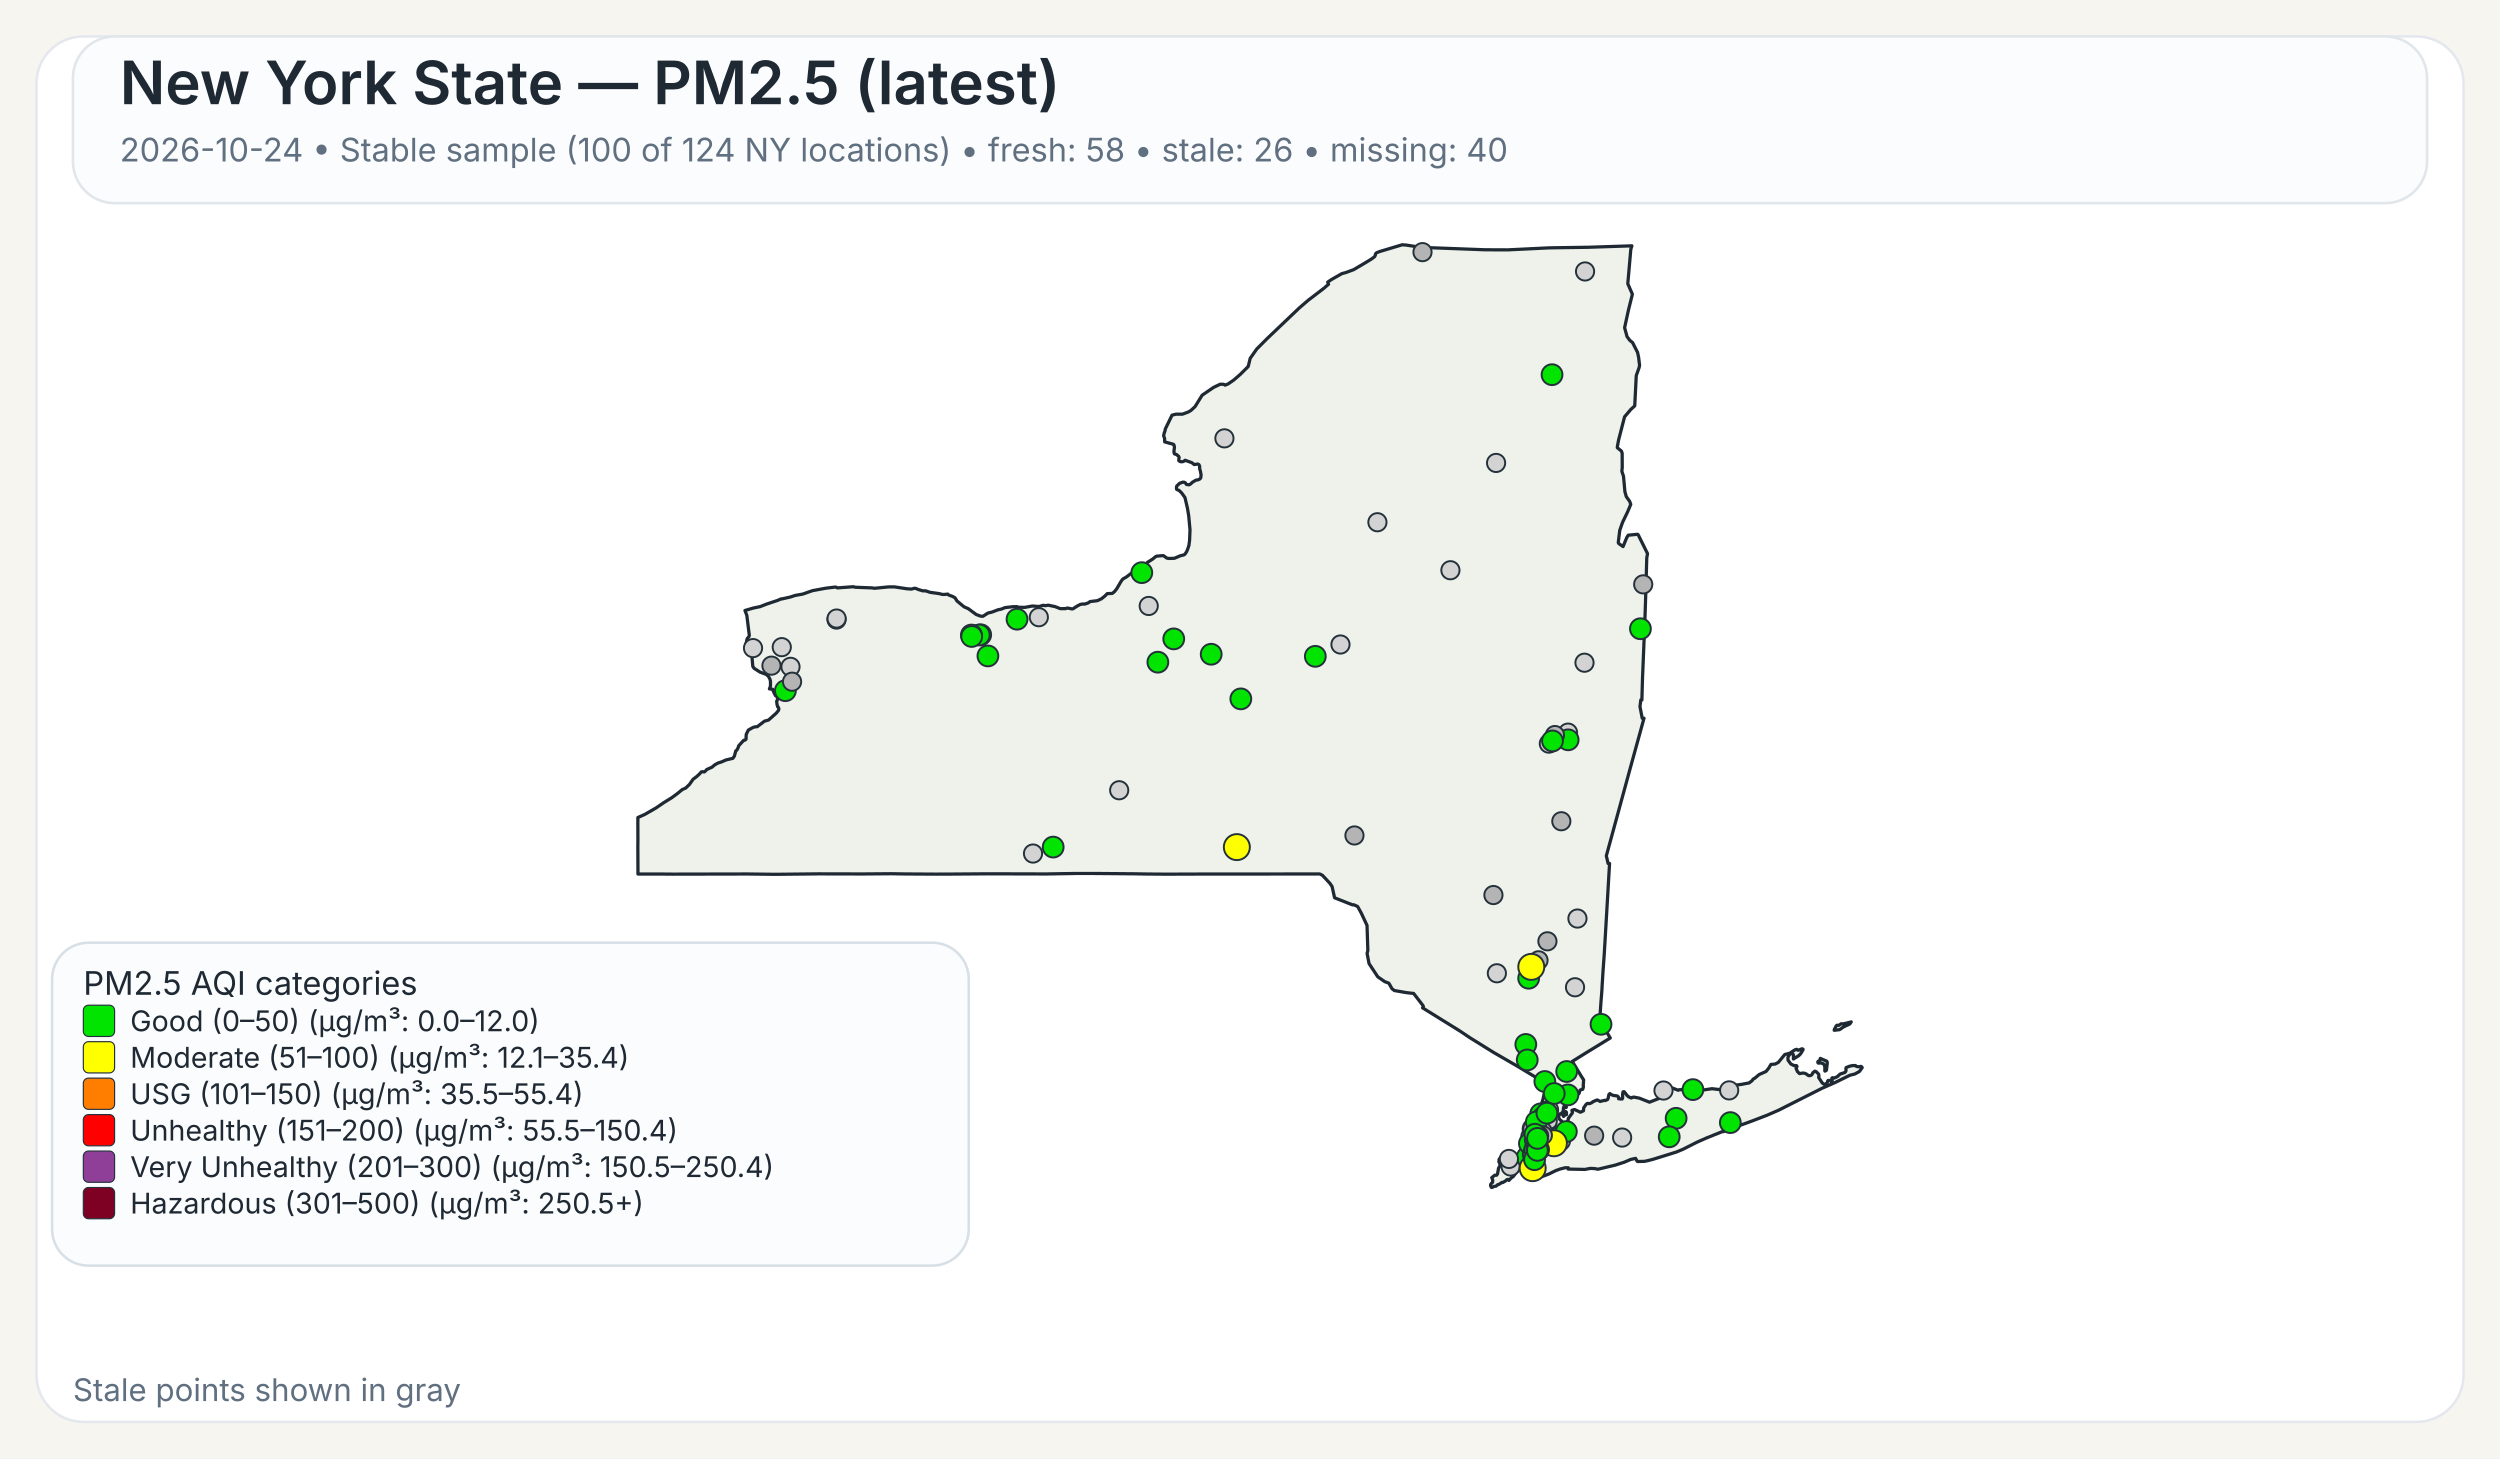
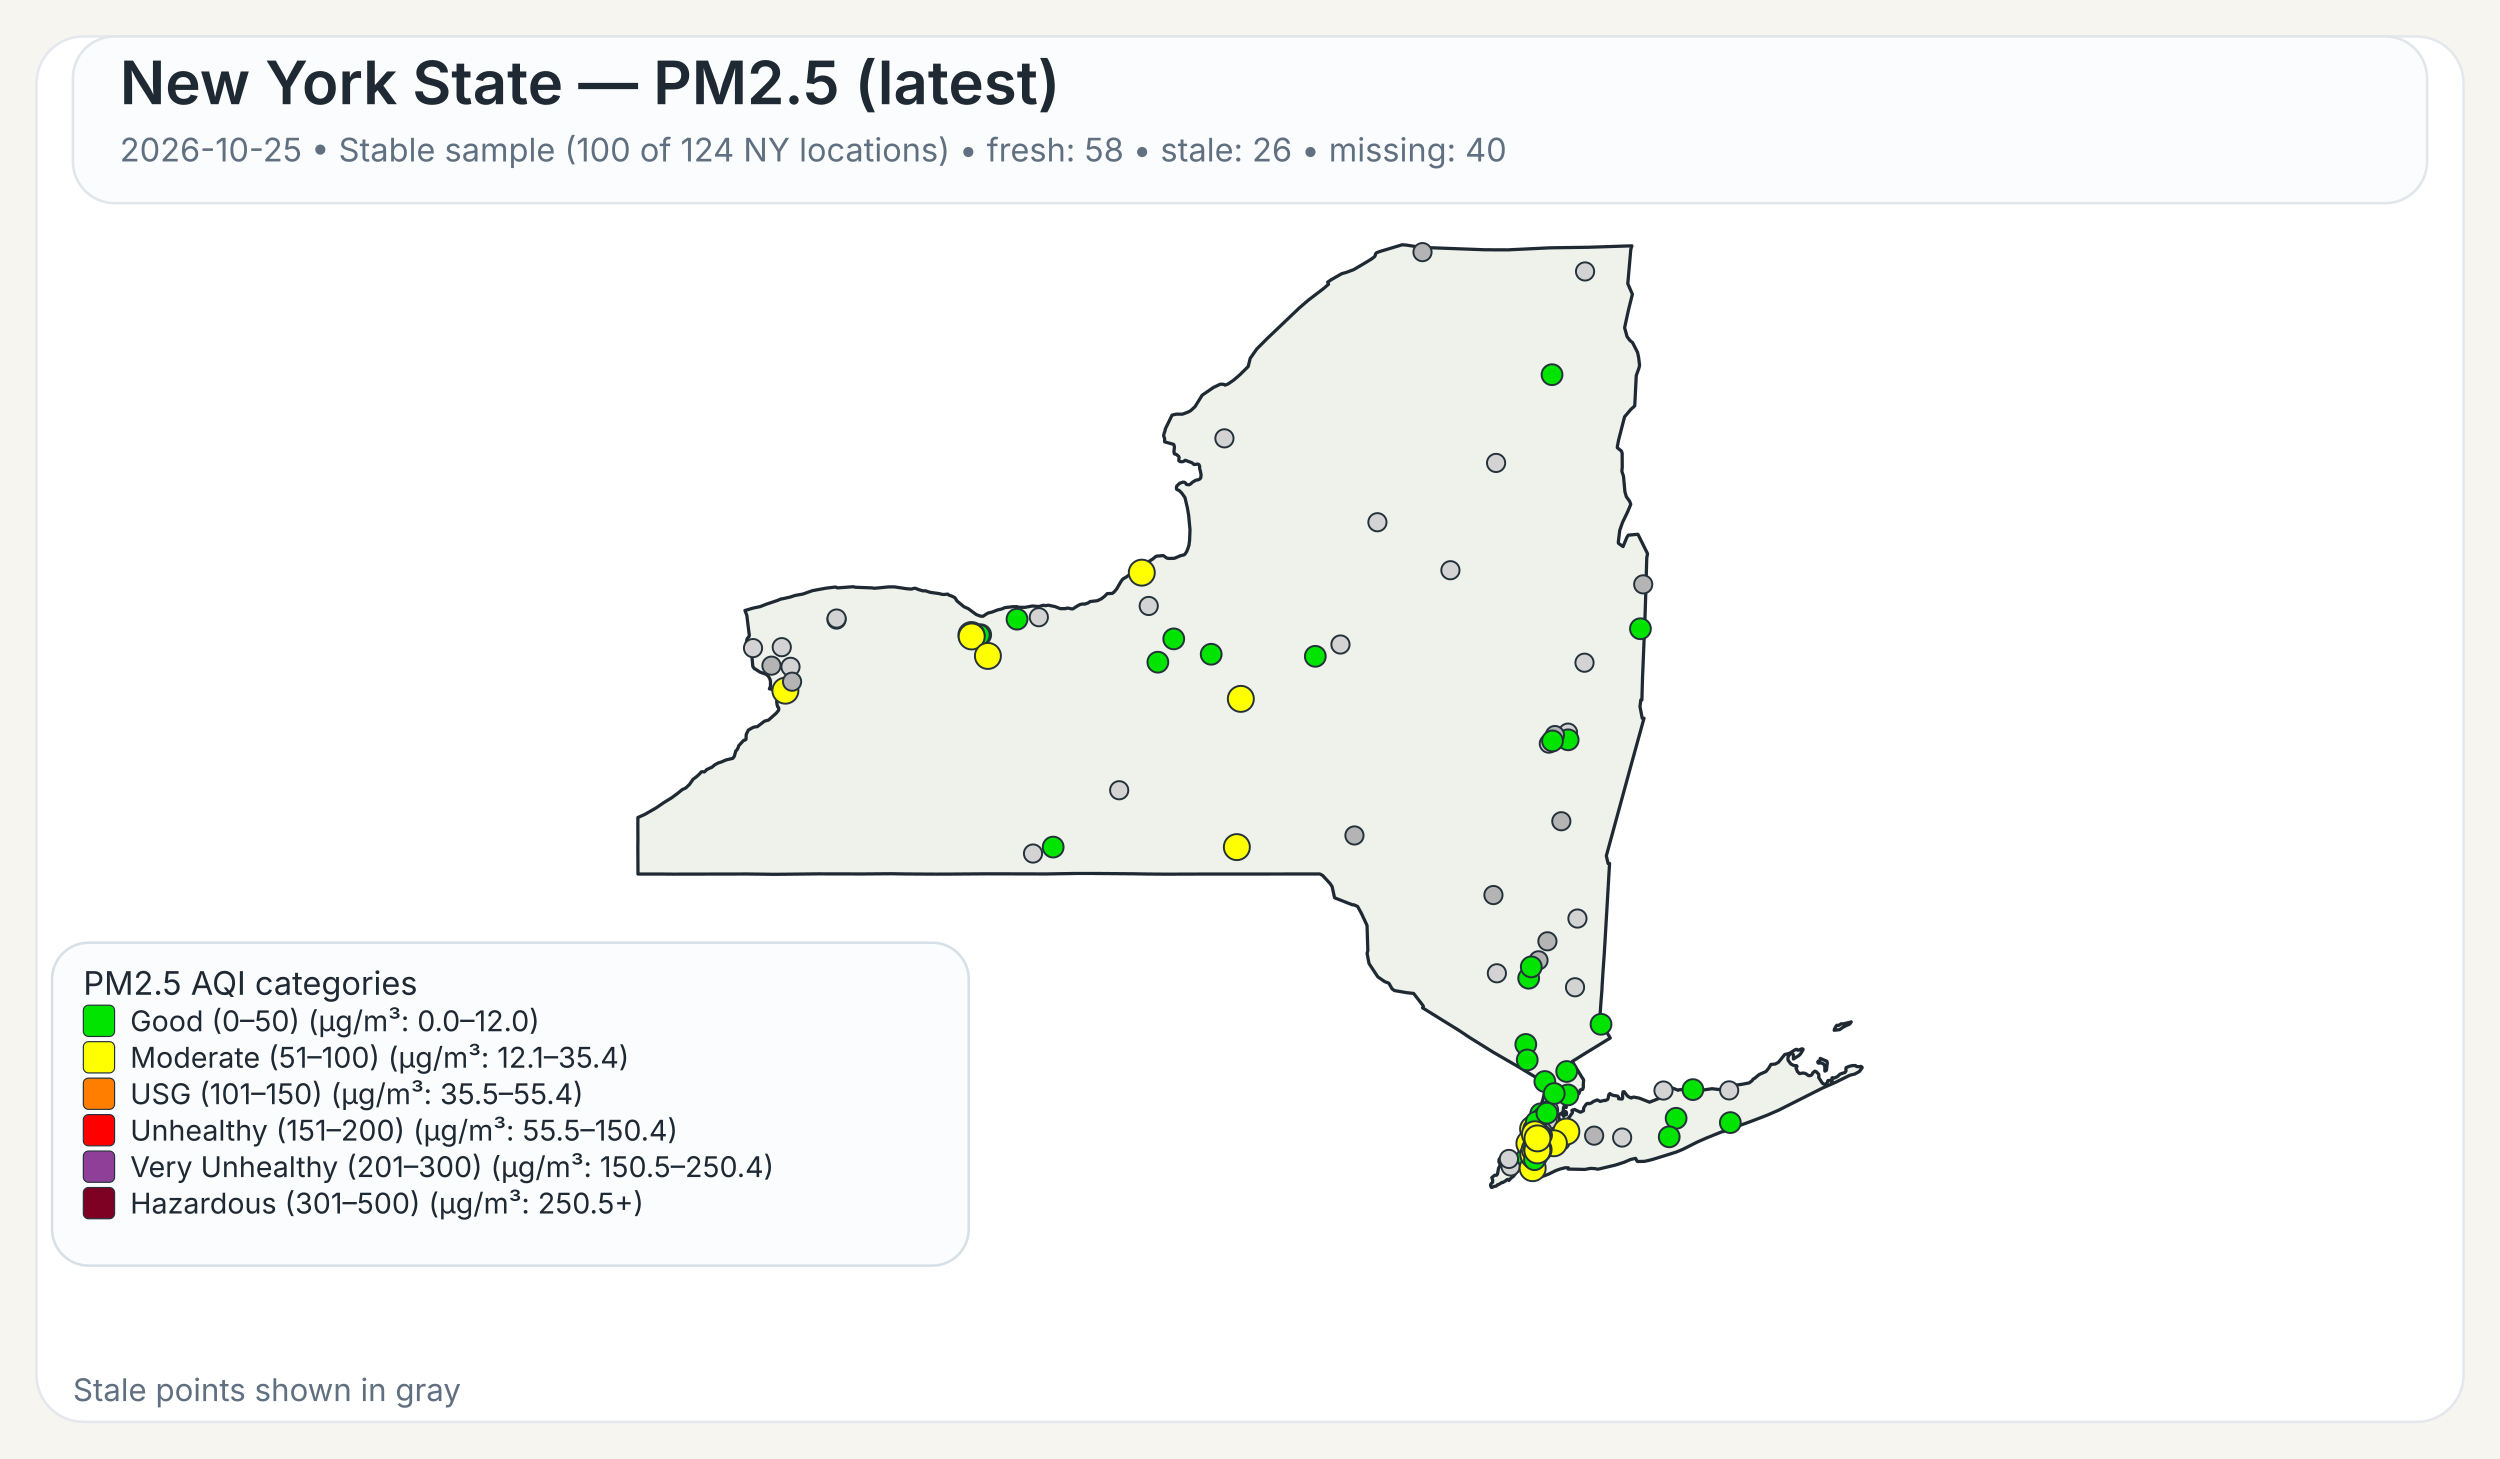
<svg xmlns="http://www.w3.org/2000/svg" width="960" height="560">
  <rect x="0" y="0" width="960" height="560" fill="#F7F5EF" />
  <rect x="14" y="14" width="932" height="532" rx="18" ry="18" fill="#FFFFFF" stroke="#E4E8EE" stroke-width="1" />
  <rect x="28" y="14" width="904" height="64" rx="16" ry="16" fill="#FBFCFD" stroke="#E1E6EB" stroke-width="1" />
  <text x="46" y="40" font-family="Public Sans, Inter, Aptos, Segoe UI, Arial, sans-serif" font-size="23" font-weight="600" fill="#1F2933">New York State — PM2.5 (latest)</text>
-   <text x="46" y="62" font-family="Public Sans, Inter, Aptos, Segoe UI, Arial, sans-serif" font-size="12.5" font-weight="400" fill="#607080">2026-10-24 • Stable sample (100 of 124 NY locations) • fresh: 58 • stale: 26 • missing: 40</text>
+   <text x="46" y="62" font-family="Public Sans, Inter, Aptos, Segoe UI, Arial, sans-serif" font-size="12.5" font-weight="400" fill="#607080">2026-10-25 • Stable sample (100 of 124 NY locations) • fresh: 58 • stale: 26 • missing: 40</text>
  <path d="M601.06,426.90 L601.23,426.83 L601.48,427.07 L601.55,427.32 L601.50,428.06 L601.28,428.08 L601.08,427.81 L601.04,427.27 L601.06,426.90 Z" fill="#EEF2EA" stroke="#1F2933" stroke-width="1.25" stroke-linejoin="round" />
  <path d="M585.16,439.66 L585.21,439.61 L585.24,439.63 L585.33,439.75 L585.00,440.50 L584.94,440.59 L584.83,440.54 L584.77,440.43 L584.80,440.38 L585.16,439.66 Z" fill="#EEF2EA" stroke="#1F2933" stroke-width="1.25" stroke-linejoin="round" />
  <path d="M579.00,452.87 L578.74,452.93 L578.02,453.54 L577.00,454.12 L576.75,454.04 L575.70,454.75 L575.07,454.93 L574.52,455.48 L573.72,455.58 L572.92,456.00 L572.71,455.95 L572.45,455.50 L572.36,455.05 L572.56,454.57 L573.14,454.01 L573.21,453.18 L572.85,452.21 L573.97,451.28 L574.68,451.28 L575.04,450.81 L575.45,448.53 L575.88,447.92 L575.97,447.53 L575.92,446.38 L575.63,446.32 L575.58,446.12 L575.66,445.16 L576.32,444.30 L576.87,444.03 L577.23,444.07 L577.46,444.30 L578.49,444.56 L580.44,444.30 L582.44,443.79 L583.07,443.83 L583.44,444.38 L583.57,445.77 L584.00,446.72 L584.43,447.38 L584.07,448.20 L583.53,448.95 L582.19,450.36 L580.96,451.93 L580.89,451.88 L580.35,452.27 L579.42,453.28 L579.25,452.99 L579.00,452.87 Z" fill="#EEF2EA" stroke="#1F2933" stroke-width="1.25" stroke-linejoin="round" />
  <path d="M698.65,407.28 L698.89,406.98 L698.98,406.42 L701.51,407.51 L701.69,408.12 L701.35,410.97 L700.83,411.31 L700.74,411.25 L700.74,409.57 L700.38,408.71 L700.19,408.52 L699.35,408.18 L698.24,408.24 L698.08,408.08 L698.02,407.81 L698.15,407.57 L698.65,407.28 Z" fill="#EEF2EA" stroke="#1F2933" stroke-width="1.25" stroke-linejoin="round" />
  <path d="M709.87,392.68 L710.87,392.40 L710.37,393.17 L709.71,393.51 L708.74,393.94 L707.77,394.42 L706.83,395.10 L706.37,395.39 L704.33,395.63 L704.44,395.18 L704.77,394.57 L705.12,393.94 L705.39,393.69 L706.11,393.74 L707.05,393.11 L707.70,393.19 L709.32,392.81 L709.87,392.68 Z" fill="#EEF2EA" stroke="#1F2933" stroke-width="1.25" stroke-linejoin="round" />
  <path d="M601.43,424.75 L601.44,424.82 L601.44,424.87 L601.44,424.97 L601.48,425.16 L601.44,425.24 L601.21,425.31 L600.95,425.08 L600.95,424.92 L601.10,424.88 L601.13,424.65 L601.23,424.58 L601.37,424.64 L601.42,424.70 L601.43,424.75 Z" fill="#EEF2EA" stroke="#1F2933" stroke-width="1.25" stroke-linejoin="round" />
  <path d="M623.05,163.10 L621.53,169.00 L621.04,171.61 L621.07,171.95 L622.62,173.20 L622.91,174.06 L622.94,179.46 L622.80,180.98 L623.43,182.92 L623.96,188.79 L624.50,190.70 L624.50,190.71 L625.79,192.51 L626.21,193.67 L625.60,195.12 L625.01,196.54 L623.06,200.59 L622.75,201.47 L621.98,203.67 L621.41,208.34 L621.56,208.68 L623.25,209.89 L624.72,206.33 L625.25,205.52 L628.84,205.16 L629.06,205.34 L632.45,212.18 L632.66,212.61 L632.36,214.21 L632.03,225.74 L632.03,225.80 L632.02,226.34 L632.00,227.05 L631.90,230.25 L631.64,238.09 L631.03,253.00 L630.74,259.97 L630.73,260.06 L630.73,260.23 L630.48,268.80 L630.08,268.74 L629.75,271.32 L630.61,275.80 L631.30,275.80 L628.80,284.88 L626.09,294.70 L622.63,307.38 L616.83,328.64 L617.50,331.57 L618.07,331.57 L617.02,349.62 L617.02,349.66 L616.71,354.88 L616.28,362.25 L616.04,366.27 L615.53,373.42 L615.30,377.22 L615.29,377.28 L615.29,377.35 L615.28,377.44 L615.28,377.49 L615.27,377.53 L615.19,379.03 L615.19,379.14 L615.18,379.18 L615.18,379.35 L615.17,379.49 L615.12,380.31 L615.09,380.73 L615.08,380.89 L614.72,385.46 L614.66,386.30 L614.29,391.98 L618.35,398.60 L616.75,399.56 L616.45,399.75 L610.52,403.39 L609.46,404.03 L609.01,404.31 L603.77,407.58 L605.77,410.89 L606.19,411.58 L606.62,412.29 L607.18,413.23 L608.08,414.62 L608.12,414.70 L607.96,416.83 L608.04,417.28 L607.81,418.17 L607.68,418.35 L607.54,418.27 L606.73,418.62 L606.42,419.73 L606.23,420.03 L605.55,420.48 L604.13,421.08 L603.54,421.65 L602.05,422.64 L600.59,424.82 L600.46,425.17 L600.38,425.37 L600.34,426.13 L600.15,426.98 L600.19,427.32 L600.39,427.51 L600.54,427.87 L600.54,428.09 L600.53,428.27 L600.60,428.55 L600.51,428.65 L600.44,428.71 L600.35,428.62 L600.18,428.29 L600.01,427.93 L600.10,427.54 L599.94,427.19 L599.85,427.21 L599.64,427.48 L599.51,427.81 L599.07,427.70 L598.72,427.92 L598.55,428.85 L598.57,429.17 L598.77,429.63 L599.21,430.17 L599.64,430.41 L600.31,431.59 L600.59,432.07 L600.90,432.04 L601.36,431.60 L601.36,431.60 L602.21,429.98 L602.19,429.51 L603.74,427.42 L603.84,427.11 L603.60,426.42 L603.67,426.33 L604.61,426.05 L606.88,427.09 L607.17,426.96 L608.05,426.54 L608.14,425.40 L608.93,424.24 L609.36,423.80 L609.77,423.70 L610.33,423.82 L611.26,423.43 L611.66,423.07 L613.16,422.42 L613.38,422.39 L614.46,422.95 L616.17,422.51 L616.43,422.62 L617.32,422.20 L617.49,421.82 L617.52,421.77 L617.81,420.28 L618.19,419.93 L618.22,419.96 L618.50,420.18 L618.60,420.26 L618.84,420.36 L619.48,420.63 L619.66,420.66 L619.90,420.69 L620.59,420.79 L621.03,420.85 L621.08,420.86 L621.49,421.26 L621.50,421.39 L621.55,421.93 L622.90,422.03 L623.09,421.64 L623.06,420.27 L623.21,419.33 L623.28,419.23 L623.69,419.22 L624.78,420.64 L625.29,421.11 L626.07,421.51 L626.50,421.62 L626.59,421.46 L627.35,421.28 L629.51,421.69 L629.51,421.69 L633.42,423.24 L638.19,421.34 L638.36,420.84 L638.45,419.18 L638.68,418.35 L640.49,417.89 L642.20,417.80 L644.45,418.67 L644.65,418.48 L647.29,418.32 L649.72,418.35 L652.18,418.65 L653.70,418.61 L657.40,418.06 L660.48,418.42 L661.32,417.62 L664.03,416.80 L665.53,416.46 L666.97,416.64 L668.73,416.40 L671.71,415.83 L672.90,414.88 L673.16,414.40 L673.82,414.05 L675.50,412.63 L678.13,411.46 L679.12,410.27 L680.04,408.74 L681.66,408.60 L682.91,407.93 L685.34,404.94 L686.69,404.59 L687.35,404.38 L689.21,403.16 L689.94,402.93 L690.28,403.23 L690.57,403.30 L691.93,402.73 L692.35,402.87 L692.38,403.11 L691.44,404.66 L690.75,405.35 L688.66,406.65 L688.68,405.06 L688.30,404.60 L687.92,404.54 L687.60,404.66 L687.09,405.06 L686.58,406.01 L686.59,407.08 L687.65,408.54 L688.81,409.15 L689.85,409.20 L690.06,409.50 L689.68,410.21 L690.24,411.51 L691.03,412.27 L692.17,412.06 L692.88,412.09 L693.59,412.39 L694.51,413.06 L695.19,413.03 L695.62,412.79 L695.84,412.56 L696.12,411.95 L696.83,411.38 L696.98,411.33 L697.37,411.49 L698.35,412.46 L698.48,413.14 L698.35,413.73 L699.60,415.66 L700.04,416.12 L700.44,416.32 L700.84,416.33 L701.58,415.93 L701.76,415.37 L701.81,415.13 L701.99,414.91 L702.86,414.89 L703.07,415.26 L703.12,415.25 L703.24,415.22 L703.45,415.13 L703.57,414.86 L703.45,414.38 L703.43,414.00 L703.70,413.83 L704.39,413.98 L705.62,413.37 L706.56,412.46 L708.48,411.82 L708.83,411.29 L708.88,410.85 L708.80,410.51 L708.92,409.94 L710.19,409.44 L711.31,409.19 L712.51,409.17 L712.73,409.44 L713.09,409.58 L714.27,409.63 L714.58,409.48 L714.99,409.75 L715.07,409.99 L714.02,411.45 L712.24,412.42 L710.34,412.90 L704.77,415.65 L699.71,417.88 L682.98,426.32 L678.57,428.24 L672.42,430.60 L662.20,434.30 L661.73,434.58 L661.49,434.51 L660.84,434.74 L655.19,437.03 L651.62,438.61 L646.31,441.30 L643.78,442.36 L638.41,444.04 L634.66,445.20 L632.83,445.67 L631.47,445.96 L631.32,445.96 L628.83,446.02 L628.63,445.87 L628.07,444.81 L626.15,445.24 L623.74,446.28 L621.85,446.89 L620.27,447.40 L613.61,448.98 L612.34,448.74 L610.73,448.66 L608.60,449.06 L605.36,448.99 L602.17,448.93 L602.19,448.77 L602.25,448.43 L600.97,448.42 L599.39,448.83 L599.07,448.91 L597.43,449.50 L594.79,450.81 L591.48,452.07 L591.48,451.26 L591.59,450.86 L591.41,450.49 L591.24,450.39 L590.88,450.18 L590.56,449.81 L590.00,449.87 L588.10,450.05 L587.46,450.03 L587.05,449.85 L586.87,449.72 L586.81,449.43 L587.15,448.99 L587.21,448.90 L587.49,448.42 L587.39,448.02 L586.94,447.62 L585.63,447.32 L585.23,446.64 L585.06,445.69 L585.31,444.71 L585.45,444.41 L585.68,443.96 L586.50,442.95 L586.37,441.37 L586.22,441.17 L586.16,441.08 L586.11,440.71 L586.29,440.19 L586.49,440.03 L586.59,439.53 L586.42,439.11 L586.13,438.91 L586.77,435.14 L587.04,434.58 L587.53,433.54 L588.00,432.56 L588.37,431.79 L590.66,426.98 L591.27,425.68 L591.55,425.09 L591.55,425.09 L591.90,424.00 L592.36,422.57 L592.47,422.24 L593.89,415.87 L593.37,415.86 L592.83,415.54 L585.14,410.91 L585.14,410.91 L582.09,409.08 L581.83,408.93 L574.90,404.92 L573.64,404.20 L565.84,399.35 L564.27,398.37 L560.37,395.76 L546.26,387.01 L546.57,386.68 L546.49,386.22 L542.83,381.48 L542.63,381.46 L540.06,381.17 L535.45,380.37 L534.54,379.69 L533.32,377.55 L531.70,376.93 L529.06,375.09 L525.71,370.01 L525.14,367.03 L524.96,366.10 L525.25,365.02 L524.94,355.37 L522.72,350.61 L521.32,348.08 L519.78,347.40 L519.41,347.49 L512.48,344.75 L511.52,340.44 L510.72,339.24 L507.79,336.09 L506.74,335.59 L502.43,335.60 L502.18,335.60 L499.75,335.60 L499.39,335.61 L499.35,335.61 L469.83,335.63 L469.66,335.63 L462.36,335.64 L461.30,335.63 L460.85,335.63 L460.00,335.64 L448.21,335.68 L447.85,335.68 L441.17,335.63 L440.91,335.63 L435.49,335.54 L435.46,335.54 L420.14,335.41 L418.99,335.41 L413.90,335.41 L413.83,335.41 L413.52,335.41 L412.93,335.41 L412.60,335.42 L411.23,335.45 L411.22,335.45 L408.74,335.48 L408.73,335.48 L401.77,335.60 L379.14,335.54 L372.91,335.59 L364.59,335.65 L360.26,335.66 L359.71,335.67 L347.88,335.60 L347.87,335.60 L342.30,335.51 L337.43,335.55 L331.40,335.60 L314.24,335.56 L297.70,335.74 L295.08,335.71 L287.13,335.61 L286.61,335.61 L258.23,335.67 L257.47,335.66 L253.93,335.63 L253.07,335.62 L253.07,335.63 L244.98,335.62 L244.93,325.04 L244.95,323.48 L244.96,322.52 L244.95,321.67 L244.95,321.16 L244.95,320.84 L244.93,316.08 L244.94,315.42 L244.94,313.93 L247.57,312.75 L251.88,310.27 L254.93,308.19 L257.77,306.44 L259.87,304.92 L262.02,303.17 L263.28,302.62 L264.74,301.24 L266.14,299.24 L267.54,298.19 L268.72,297.09 L269.32,296.39 L269.90,296.33 L270.33,296.44 L270.54,296.38 L271.04,295.92 L271.36,295.51 L273.40,294.60 L274.52,293.65 L275.81,292.96 L276.98,292.61 L278.76,291.83 L281.41,291.20 L282.01,290.34 L282.12,289.92 L282.55,288.31 L282.75,288.22 L283.00,287.95 L283.49,287.01 L283.63,286.42 L285.57,284.28 L285.90,284.29 L286.46,283.91 L286.55,282.02 L287.35,280.35 L289.13,279.36 L289.89,279.12 L290.78,279.05 L293.57,276.92 L295.12,276.50 L298.07,273.86 L298.97,272.76 L299.09,272.13 L298.79,271.45 L298.62,271.42 L298.36,270.43 L298.24,269.33 L298.55,268.66 L298.61,268.16 L298.25,267.28 L297.85,267.20 L297.24,266.09 L296.70,264.68 L295.46,264.54 L295.86,263.47 L295.86,261.59 L295.66,260.80 L295.08,259.71 L294.94,259.59 L294.28,258.99 L291.89,258.11 L289.57,256.64 L289.07,255.88 L288.57,250.10 L288.55,249.89 L286.78,249.43 L286.31,248.17 L286.88,245.30 L287.63,244.40 L287.73,243.95 L286.78,236.32 L286.06,234.43 L289.07,233.54 L291.93,232.93 L294.37,231.97 L298.62,230.55 L299.99,229.95 L300.12,230.02 L303.47,229.26 L305.29,228.66 L308.28,228.12 L312.00,226.81 L317.17,225.86 L320.65,225.44 L321.03,225.47 L321.59,225.76 L322.04,225.72 L327.70,225.30 L328.39,225.50 L334.82,225.75 L335.83,225.90 L341.09,225.38 L343.51,225.37 L348.32,226.10 L349.98,226.20 L350.03,226.20 L351.12,225.89 L351.79,225.98 L352.52,226.34 L354.31,226.87 L355.38,226.87 L357.13,227.45 L360.63,227.94 L361.77,228.24 L362.50,228.28 L363.98,228.13 L364.17,228.44 L365.74,229.01 L366.72,229.54 L367.48,230.77 L369.92,232.79 L370.31,233.07 L371.82,233.73 L373.38,234.88 L374.86,235.97 L376.42,236.57 L377.42,236.67 L379.40,235.40 L380.84,235.07 L383.21,234.17 L384.54,233.89 L385.93,233.32 L386.27,233.28 L386.83,233.22 L388.90,232.98 L390.48,232.95 L391.11,233.18 L393.48,233.24 L396.46,232.70 L398.89,232.91 L400.66,232.42 L401.43,232.58 L402.53,232.39 L405.18,232.95 L407.17,233.73 L409.20,233.71 L409.87,233.47 L411.66,233.83 L412.03,233.77 L413.80,232.63 L414.88,232.08 L415.91,231.92 L416.48,231.99 L417.81,231.55 L418.60,231.00 L421.39,230.66 L422.92,229.95 L424.23,228.91 L425.18,227.95 L425.69,227.93 L427.12,227.87 L427.93,227.21 L428.83,226.10 L430.44,223.32 L431.14,222.35 L431.96,221.89 L432.55,221.55 L435.18,219.53 L437.03,218.59 L437.61,217.92 L437.98,217.72 L438.51,217.88 L439.70,217.38 L440.56,215.99 L442.64,214.67 L443.82,213.70 L444.23,213.55 L446.72,213.34 L448.11,214.33 L448.97,214.45 L450.99,214.38 L453.20,213.43 L454.63,213.07 L455.05,212.77 L455.69,211.79 L456.17,210.59 L456.55,209.40 L456.81,207.36 L456.96,203.41 L456.73,200.97 L456.44,197.89 L455.97,195.10 L455.02,191.05 L453.78,189.32 L452.78,188.33 L452.13,188.08 L451.81,187.86 L451.74,187.30 L451.84,186.69 L452.22,186.31 L452.64,185.89 L453.10,185.51 L453.80,185.32 L454.18,185.14 L454.70,185.18 L455.13,185.37 L455.61,186.03 L456.63,186.18 L457.19,185.84 L457.91,185.17 L459.24,184.37 L460.00,184.28 L460.73,183.93 L461.08,183.54 L461.22,182.35 L460.90,180.72 L460.70,180.14 L460.66,179.72 L460.67,178.99 L460.38,178.40 L459.97,178.19 L458.56,178.39 L457.66,177.67 L455.09,176.75 L454.57,177.13 L454.12,177.30 L453.65,177.30 L453.29,177.28 L452.94,177.12 L452.67,176.90 L452.67,176.38 L452.79,175.72 L452.62,175.27 L451.89,174.63 L451.54,174.45 L451.01,174.30 L450.87,173.94 L450.80,173.54 L450.84,172.88 L450.99,171.72 L450.78,170.78 L450.56,170.60 L447.23,169.68 L447.20,168.34 L446.83,167.32 L447.02,166.42 L447.35,165.48 L447.50,164.69 L450.06,159.42 L451.61,159.04 L454.05,159.05 L456.36,158.18 L457.28,157.64 L458.88,156.17 L461.63,151.75 L465.96,148.79 L468.59,147.53 L469.94,147.58 L470.43,147.90 L471.65,147.40 L473.83,145.88 L476.29,143.74 L476.97,143.06 L479.31,140.74 L480.08,137.59 L482.60,134.01 L486.70,129.90 L498.91,118.26 L502.36,115.29 L508.27,110.78 L510.16,109.15 L509.83,108.34 L511.28,107.35 L515.25,105.08 L516.86,104.64 L519.80,103.55 L524.26,100.92 L526.51,99.55 L527.81,98.60 L528.14,98.00 L528.16,97.54 L528.55,97.08 L529.76,96.60 L538.43,94.00 L539.92,94.10 L544.47,94.80 L545.84,95.00 L570.26,95.91 L578.85,95.95 L585.96,95.61 L595.04,95.17 L609.91,94.95 L626.65,94.40 L626.23,95.73 L625.68,102.02 L625.07,108.95 L626.84,112.98 L625.33,119.03 L623.85,125.84 L624.79,129.27 L625.53,130.26 L625.83,130.68 L626.91,131.56 L626.91,131.56 L628.81,135.29 L629.22,137.19 L629.59,140.21 L629.45,141.06 L628.32,144.25 L627.83,154.15 L627.74,155.85 L626.19,157.27 L623.83,160.07 L623.05,163.10 Z" fill="#EEF2EA" stroke="#1F2933" stroke-width="1.25" stroke-linejoin="round" />
  <circle cx="574.80" cy="373.74" r="3.50" fill="lightgray" stroke="#24313A" stroke-width="0.75" />
  <circle cx="296.24" cy="255.61" r="3.50" fill="rgb(180,180,180)" stroke="#24313A" stroke-width="0.75" />
  <circle cx="585.91" cy="401.06" r="4.00" fill="#00E400" stroke="#24313A" stroke-width="0.75" />
  <circle cx="590.67" cy="430.08" r="3.50" fill="lightgray" stroke="#24313A" stroke-width="0.75" />
  <circle cx="587.01" cy="375.64" r="4.00" fill="#00E400" stroke="#24313A" stroke-width="0.75" />
  <circle cx="580.07" cy="447.93" r="3.50" fill="lightgray" stroke="#24313A" stroke-width="0.75" />
  <circle cx="528.93" cy="200.54" r="3.50" fill="lightgray" stroke="#24313A" stroke-width="0.75" />
  <circle cx="622.90" cy="436.82" r="3.50" fill="lightgray" stroke="#24313A" stroke-width="0.75" />
  <circle cx="321.22" cy="237.92" r="3.50" fill="lightgray" stroke="#24313A" stroke-width="0.75" />
  <circle cx="556.96" cy="218.97" r="3.50" fill="lightgray" stroke="#24313A" stroke-width="0.75" />
  <circle cx="574.50" cy="177.77" r="3.50" fill="lightgray" stroke="#24313A" stroke-width="0.75" />
  <circle cx="429.77" cy="303.46" r="3.50" fill="lightgray" stroke="#24313A" stroke-width="0.75" />
  <circle cx="514.74" cy="247.49" r="3.50" fill="lightgray" stroke="#24313A" stroke-width="0.75" />
  <circle cx="470.18" cy="168.33" r="3.50" fill="lightgray" stroke="#24313A" stroke-width="0.75" />
  <circle cx="376.59" cy="243.75" r="4.00" fill="#00E400" stroke="#24313A" stroke-width="0.75" />
  <circle cx="591.63" cy="427.72" r="4.00" fill="#00E400" stroke="#24313A" stroke-width="0.75" />
  <circle cx="593.40" cy="430.37" r="3.50" fill="lightgray" stroke="#24313A" stroke-width="0.75" />
  <circle cx="593.93" cy="437.51" r="4.00" fill="#00E400" stroke="#24313A" stroke-width="0.75" />
  <circle cx="602.12" cy="281.33" r="3.50" fill="lightgray" stroke="#24313A" stroke-width="0.75" />
  <circle cx="398.91" cy="237.01" r="3.50" fill="lightgray" stroke="#24313A" stroke-width="0.75" />
  <circle cx="598.03" cy="436.67" r="4.00" fill="#00E400" stroke="#24313A" stroke-width="0.75" />
  <circle cx="595.98" cy="143.88" r="4.00" fill="#00E400" stroke="#24313A" stroke-width="0.75" />
  <circle cx="601.61" cy="411.46" r="4.00" fill="#00E400" stroke="#24313A" stroke-width="0.75" />
  <circle cx="608.45" cy="254.48" r="3.50" fill="lightgray" stroke="#24313A" stroke-width="0.75" />
  <circle cx="604.81" cy="379.11" r="3.50" fill="lightgray" stroke="#24313A" stroke-width="0.75" />
  <circle cx="588.51" cy="437.27" r="3.50" fill="rgb(180,180,180)" stroke="#24313A" stroke-width="0.75" />
  <circle cx="465.10" cy="251.23" r="4.00" fill="#00E400" stroke="#24313A" stroke-width="0.75" />
  <circle cx="396.68" cy="327.76" r="3.50" fill="lightgray" stroke="#24313A" stroke-width="0.75" />
  <circle cx="643.63" cy="429.43" r="4.00" fill="#00E400" stroke="#24313A" stroke-width="0.75" />
  <circle cx="586.47" cy="444.33" r="4.00" fill="#00E400" stroke="#24313A" stroke-width="0.75" />
  <circle cx="303.55" cy="256.06" r="3.50" fill="lightgray" stroke="#24313A" stroke-width="0.75" />
  <circle cx="602.17" cy="284.09" r="4.00" fill="#00E400" stroke="#24313A" stroke-width="0.75" />
-   <circle cx="301.59" cy="265.22" r="4.00" fill="#00E400" stroke="#24313A" stroke-width="0.75" />
+   <circle cx="301.59" cy="265.22" r="5.00" fill="#FFFF00" stroke="#24313A" stroke-width="0.75" />
  <circle cx="321.26" cy="237.52" r="3.50" fill="lightgray" stroke="#24313A" stroke-width="0.75" />
  <circle cx="612.15" cy="436.09" r="3.50" fill="rgb(180,180,180)" stroke="#24313A" stroke-width="0.75" />
  <circle cx="587.88" cy="438.53" r="3.50" fill="rgb(180,180,180)" stroke="#24313A" stroke-width="0.75" />
  <circle cx="591.83" cy="440.12" r="3.50" fill="lightgray" stroke="#24313A" stroke-width="0.75" />
  <circle cx="594.32" cy="430.48" r="3.50" fill="lightgray" stroke="#24313A" stroke-width="0.75" />
  <circle cx="594.83" cy="426.21" r="3.50" fill="lightgray" stroke="#24313A" stroke-width="0.75" />
  <circle cx="605.74" cy="352.72" r="3.50" fill="lightgray" stroke="#24313A" stroke-width="0.75" />
  <circle cx="664.00" cy="418.71" r="3.50" fill="lightgray" stroke="#24313A" stroke-width="0.75" />
  <circle cx="546.24" cy="96.82" r="3.50" fill="rgb(180,180,180)" stroke="#24313A" stroke-width="0.75" />
  <circle cx="638.78" cy="418.76" r="3.50" fill="lightgray" stroke="#24313A" stroke-width="0.75" />
  <circle cx="304.16" cy="261.77" r="3.50" fill="rgb(180,180,180)" stroke="#24313A" stroke-width="0.75" />
  <circle cx="441.11" cy="232.69" r="3.50" fill="lightgray" stroke="#24313A" stroke-width="0.75" />
  <circle cx="598.43" cy="436.52" r="4.00" fill="#00E400" stroke="#24313A" stroke-width="0.75" />
  <circle cx="376.03" cy="243.84" r="4.00" fill="#00E400" stroke="#24313A" stroke-width="0.75" />
  <circle cx="592.26" cy="428.72" r="3.50" fill="rgb(180,180,180)" stroke="#24313A" stroke-width="0.75" />
  <circle cx="579.43" cy="445.03" r="3.50" fill="lightgray" stroke="#24313A" stroke-width="0.75" />
  <circle cx="602.08" cy="420.44" r="4.00" fill="#00E400" stroke="#24313A" stroke-width="0.75" />
  <circle cx="590.18" cy="441.64" r="3.50" fill="rgb(180,180,180)" stroke="#24313A" stroke-width="0.75" />
  <circle cx="520.11" cy="320.82" r="3.50" fill="rgb(180,180,180)" stroke="#24313A" stroke-width="0.75" />
  <circle cx="601.48" cy="434.51" r="3.50" fill="rgb(180,180,180)" stroke="#24313A" stroke-width="0.75" />
  <circle cx="598.28" cy="436.62" r="3.50" fill="rgb(180,180,180)" stroke="#24313A" stroke-width="0.75" />
  <circle cx="601.48" cy="434.52" r="3.50" fill="lightgray" stroke="#24313A" stroke-width="0.75" />
  <circle cx="608.66" cy="104.24" r="3.50" fill="lightgray" stroke="#24313A" stroke-width="0.75" />
-   <circle cx="373.02" cy="243.85" r="4.00" fill="#00E400" stroke="#24313A" stroke-width="0.75" />
+   <circle cx="373.02" cy="243.85" r="5.00" fill="#FFFF00" stroke="#24313A" stroke-width="0.75" />
  <circle cx="598.27" cy="436.67" r="3.50" fill="lightgray" stroke="#24313A" stroke-width="0.75" />
  <circle cx="598.28" cy="436.62" r="3.50" fill="lightgray" stroke="#24313A" stroke-width="0.75" />
  <circle cx="587.67" cy="436.46" r="3.50" fill="lightgray" stroke="#24313A" stroke-width="0.75" />
  <circle cx="590.79" cy="368.76" r="3.50" fill="rgb(180,180,180)" stroke="#24313A" stroke-width="0.75" />
  <circle cx="593.22" cy="415.30" r="4.00" fill="#00E400" stroke="#24313A" stroke-width="0.75" />
  <circle cx="590.92" cy="439.03" r="5.00" fill="#FFFF00" stroke="#24313A" stroke-width="0.75" />
  <circle cx="300.20" cy="248.51" r="3.50" fill="lightgray" stroke="#24313A" stroke-width="0.75" />
  <circle cx="588.55" cy="448.58" r="5.00" fill="#FFFF00" stroke="#24313A" stroke-width="0.75" />
  <circle cx="592.77" cy="438.21" r="3.50" fill="lightgray" stroke="#24313A" stroke-width="0.75" />
  <circle cx="592.77" cy="438.23" r="3.50" fill="rgb(180,180,180)" stroke="#24313A" stroke-width="0.75" />
  <circle cx="592.78" cy="438.21" r="3.50" fill="rgb(180,180,180)" stroke="#24313A" stroke-width="0.75" />
  <circle cx="592.81" cy="438.17" r="3.50" fill="rgb(180,180,180)" stroke="#24313A" stroke-width="0.75" />
  <circle cx="592.70" cy="438.35" r="3.50" fill="rgb(180,180,180)" stroke="#24313A" stroke-width="0.75" />
  <circle cx="592.76" cy="438.20" r="3.50" fill="lightgray" stroke="#24313A" stroke-width="0.75" />
  <circle cx="592.66" cy="438.26" r="3.50" fill="lightgray" stroke="#24313A" stroke-width="0.75" />
  <circle cx="599.38" cy="438.19" r="3.50" fill="rgb(180,180,180)" stroke="#24313A" stroke-width="0.75" />
  <circle cx="474.95" cy="325.29" r="5.00" fill="#FFFF00" stroke="#24313A" stroke-width="0.75" />
-   <circle cx="588.70" cy="433.55" r="4.00" fill="#00E400" stroke="#24313A" stroke-width="0.75" />
-   <circle cx="601.48" cy="434.52" r="4.00" fill="#00E400" stroke="#24313A" stroke-width="0.75" />
+   <circle cx="588.70" cy="433.55" r="5.00" fill="#FFFF00" stroke="#24313A" stroke-width="0.75" />
+   <circle cx="601.48" cy="434.52" r="5.00" fill="#FFFF00" stroke="#24313A" stroke-width="0.75" />
  <circle cx="629.93" cy="241.44" r="4.00" fill="#00E400" stroke="#24313A" stroke-width="0.75" />
  <circle cx="599.55" cy="315.36" r="3.50" fill="rgb(180,180,180)" stroke="#24313A" stroke-width="0.75" />
  <circle cx="588.57" cy="437.98" r="3.50" fill="lightgray" stroke="#24313A" stroke-width="0.75" />
  <circle cx="595.75" cy="285.13" r="3.50" fill="rgb(180,180,180)" stroke="#24313A" stroke-width="0.75" />
-   <circle cx="589.13" cy="443.87" r="4.00" fill="#00E400" stroke="#24313A" stroke-width="0.75" />
+   <circle cx="589.13" cy="443.87" r="5.00" fill="#FFFF00" stroke="#24313A" stroke-width="0.75" />
  <circle cx="594.21" cy="361.46" r="3.50" fill="rgb(180,180,180)" stroke="#24313A" stroke-width="0.75" />
  <circle cx="614.79" cy="393.33" r="4.00" fill="#00E400" stroke="#24313A" stroke-width="0.75" />
  <circle cx="664.45" cy="431.08" r="3.50" fill="lightgray" stroke="#24313A" stroke-width="0.75" />
  <circle cx="597.09" cy="282.26" r="3.50" fill="rgb(180,180,180)" stroke="#24313A" stroke-width="0.75" />
  <circle cx="573.48" cy="343.70" r="3.50" fill="rgb(180,180,180)" stroke="#24313A" stroke-width="0.75" />
-   <circle cx="373.13" cy="244.40" r="4.00" fill="#00E400" stroke="#24313A" stroke-width="0.75" />
-   <circle cx="590.03" cy="441.87" r="4.00" fill="#00E400" stroke="#24313A" stroke-width="0.75" />
+   <circle cx="373.13" cy="244.40" r="5.00" fill="#FFFF00" stroke="#24313A" stroke-width="0.75" />
+   <circle cx="590.03" cy="441.87" r="5.00" fill="#FFFF00" stroke="#24313A" stroke-width="0.75" />
  <circle cx="664.45" cy="431.08" r="4.00" fill="#00E400" stroke="#24313A" stroke-width="0.75" />
  <circle cx="596.83" cy="419.91" r="4.00" fill="#00E400" stroke="#24313A" stroke-width="0.75" />
  <circle cx="640.98" cy="436.54" r="4.00" fill="#00E400" stroke="#24313A" stroke-width="0.75" />
-   <circle cx="587.29" cy="439.12" r="4.00" fill="#00E400" stroke="#24313A" stroke-width="0.75" />
+   <circle cx="587.29" cy="439.12" r="5.00" fill="#FFFF00" stroke="#24313A" stroke-width="0.75" />
  <circle cx="589.23" cy="444.79" r="4.00" fill="#00E400" stroke="#24313A" stroke-width="0.75" />
  <circle cx="588.46" cy="433.42" r="3.50" fill="rgb(180,180,180)" stroke="#24313A" stroke-width="0.75" />
  <circle cx="592.37" cy="434.42" r="3.50" fill="rgb(180,180,180)" stroke="#24313A" stroke-width="0.75" />
  <circle cx="594.75" cy="285.55" r="3.50" fill="lightgray" stroke="#24313A" stroke-width="0.75" />
  <circle cx="630.99" cy="224.40" r="3.50" fill="rgb(180,180,180)" stroke="#24313A" stroke-width="0.75" />
  <circle cx="590.52" cy="437.49" r="5.00" fill="#FFFF00" stroke="#24313A" stroke-width="0.75" />
  <circle cx="589.94" cy="430.85" r="4.00" fill="#00E400" stroke="#24313A" stroke-width="0.75" />
  <circle cx="650.08" cy="418.41" r="4.00" fill="#00E400" stroke="#24313A" stroke-width="0.75" />
  <circle cx="596.15" cy="284.52" r="4.00" fill="#00E400" stroke="#24313A" stroke-width="0.75" />
-   <circle cx="588.77" cy="443.25" r="4.00" fill="#00E400" stroke="#24313A" stroke-width="0.75" />
+   <circle cx="588.77" cy="443.25" r="5.00" fill="#FFFF00" stroke="#24313A" stroke-width="0.75" />
  <circle cx="596.70" cy="439.01" r="5.00" fill="#FFFF00" stroke="#24313A" stroke-width="0.75" />
  <circle cx="390.54" cy="237.77" r="4.00" fill="#00E400" stroke="#24313A" stroke-width="0.75" />
-   <circle cx="589.36" cy="441.38" r="4.00" fill="#00E400" stroke="#24313A" stroke-width="0.75" />
+   <circle cx="589.36" cy="441.38" r="5.00" fill="#FFFF00" stroke="#24313A" stroke-width="0.75" />
  <circle cx="450.72" cy="245.33" r="4.00" fill="#00E400" stroke="#24313A" stroke-width="0.75" />
  <circle cx="444.62" cy="254.28" r="4.00" fill="#00E400" stroke="#24313A" stroke-width="0.75" />
-   <circle cx="379.36" cy="251.88" r="4.00" fill="#00E400" stroke="#24313A" stroke-width="0.75" />
+   <circle cx="379.36" cy="251.88" r="5.00" fill="#FFFF00" stroke="#24313A" stroke-width="0.75" />
  <circle cx="594.02" cy="427.45" r="4.00" fill="#00E400" stroke="#24313A" stroke-width="0.75" />
  <circle cx="592.46" cy="435.94" r="3.50" fill="rgb(180,180,180)" stroke="#24313A" stroke-width="0.75" />
  <circle cx="289.16" cy="248.87" r="3.50" fill="lightgray" stroke="#24313A" stroke-width="0.75" />
  <circle cx="505.08" cy="252.03" r="4.00" fill="#00E400" stroke="#24313A" stroke-width="0.75" />
-   <circle cx="590.51" cy="436.23" r="4.00" fill="#00E400" stroke="#24313A" stroke-width="0.75" />
-   <circle cx="589.41" cy="435.56" r="4.00" fill="#00E400" stroke="#24313A" stroke-width="0.75" />
-   <circle cx="438.45" cy="219.90" r="4.00" fill="#00E400" stroke="#24313A" stroke-width="0.75" />
+   <circle cx="590.51" cy="436.23" r="5.00" fill="#FFFF00" stroke="#24313A" stroke-width="0.75" />
+   <circle cx="589.41" cy="435.56" r="5.00" fill="#FFFF00" stroke="#24313A" stroke-width="0.75" />
+   <circle cx="438.45" cy="219.90" r="5.00" fill="#FFFF00" stroke="#24313A" stroke-width="0.75" />
  <circle cx="589.25" cy="445.32" r="4.00" fill="#00E400" stroke="#24313A" stroke-width="0.75" />
-   <circle cx="590.82" cy="441.48" r="4.00" fill="#00E400" stroke="#24313A" stroke-width="0.75" />
-   <circle cx="476.48" cy="268.37" r="4.00" fill="#00E400" stroke="#24313A" stroke-width="0.75" />
+   <circle cx="590.82" cy="441.48" r="5.00" fill="#FFFF00" stroke="#24313A" stroke-width="0.75" />
+   <circle cx="476.48" cy="268.37" r="5.00" fill="#FFFF00" stroke="#24313A" stroke-width="0.75" />
  <circle cx="404.42" cy="325.28" r="4.00" fill="#00E400" stroke="#24313A" stroke-width="0.75" />
  <circle cx="586.46" cy="407.02" r="4.00" fill="#00E400" stroke="#24313A" stroke-width="0.75" />
-   <circle cx="590.18" cy="440.88" r="4.00" fill="#00E400" stroke="#24313A" stroke-width="0.75" />
-   <circle cx="590.36" cy="441.75" r="4.00" fill="#00E400" stroke="#24313A" stroke-width="0.75" />
-   <circle cx="588.01" cy="371.28" r="5.00" fill="#FFFF00" stroke="#24313A" stroke-width="0.75" />
-   <circle cx="590.39" cy="437.14" r="4.00" fill="#00E400" stroke="#24313A" stroke-width="0.75" />
+   <circle cx="590.18" cy="440.88" r="5.00" fill="#FFFF00" stroke="#24313A" stroke-width="0.75" />
+   <circle cx="590.36" cy="441.75" r="5.00" fill="#FFFF00" stroke="#24313A" stroke-width="0.75" />
+   <circle cx="588.01" cy="371.28" r="4.00" fill="#00E400" stroke="#24313A" stroke-width="0.75" />
+   <circle cx="590.39" cy="437.14" r="5.00" fill="#FFFF00" stroke="#24313A" stroke-width="0.75" />
  <rect x="20" y="362" width="352" height="124" rx="14" ry="14" fill="#FBFCFD" stroke="#D8E0E7" stroke-width="1" />
  <text x="32" y="382" font-family="Inter, Aptos, Segoe UI, Arial, sans-serif" font-size="12.5" fill="#1F2933">PM2.5 AQI categories</text>
  <rect x="32" y="386" width="12" height="12" rx="2" ry="2" fill="#00E400" stroke="#24313A" stroke-width="0.45" />
  <text x="50" y="396" font-family="Inter, Aptos, Segoe UI, Arial, sans-serif" font-size="11" fill="#1F2933">Good (0–50)  (µg/m³: 0.0–12.0)</text>
  <rect x="32" y="400" width="12" height="12" rx="2" ry="2" fill="#FFFF00" stroke="#24313A" stroke-width="0.45" />
  <text x="50" y="410" font-family="Inter, Aptos, Segoe UI, Arial, sans-serif" font-size="11" fill="#1F2933">Moderate (51–100)  (µg/m³: 12.1–35.4)</text>
  <rect x="32" y="414" width="12" height="12" rx="2" ry="2" fill="#FF7E00" stroke="#24313A" stroke-width="0.45" />
  <text x="50" y="424" font-family="Inter, Aptos, Segoe UI, Arial, sans-serif" font-size="11" fill="#1F2933">USG (101–150)  (µg/m³: 35.5–55.4)</text>
  <rect x="32" y="428" width="12" height="12" rx="2" ry="2" fill="#FF0000" stroke="#24313A" stroke-width="0.45" />
  <text x="50" y="438" font-family="Inter, Aptos, Segoe UI, Arial, sans-serif" font-size="11" fill="#1F2933">Unhealthy (151–200)  (µg/m³: 55.5–150.4)</text>
  <rect x="32" y="442" width="12" height="12" rx="2" ry="2" fill="#8F3F97" stroke="#24313A" stroke-width="0.45" />
  <text x="50" y="452" font-family="Inter, Aptos, Segoe UI, Arial, sans-serif" font-size="11" fill="#1F2933">Very Unhealthy (201–300)  (µg/m³: 150.5–250.4)</text>
  <rect x="32" y="456" width="12" height="12" rx="2" ry="2" fill="#7E0023" stroke="#24313A" stroke-width="0.45" />
  <text x="50" y="466" font-family="Inter, Aptos, Segoe UI, Arial, sans-serif" font-size="11" fill="#1F2933">Hazardous (301–500)  (µg/m³: 250.5+)</text>
  <text x="28" y="538" font-family="Inter, Aptos, Segoe UI, Arial, sans-serif" font-size="12" fill="#607080">Stale points shown in gray</text>
</svg>
